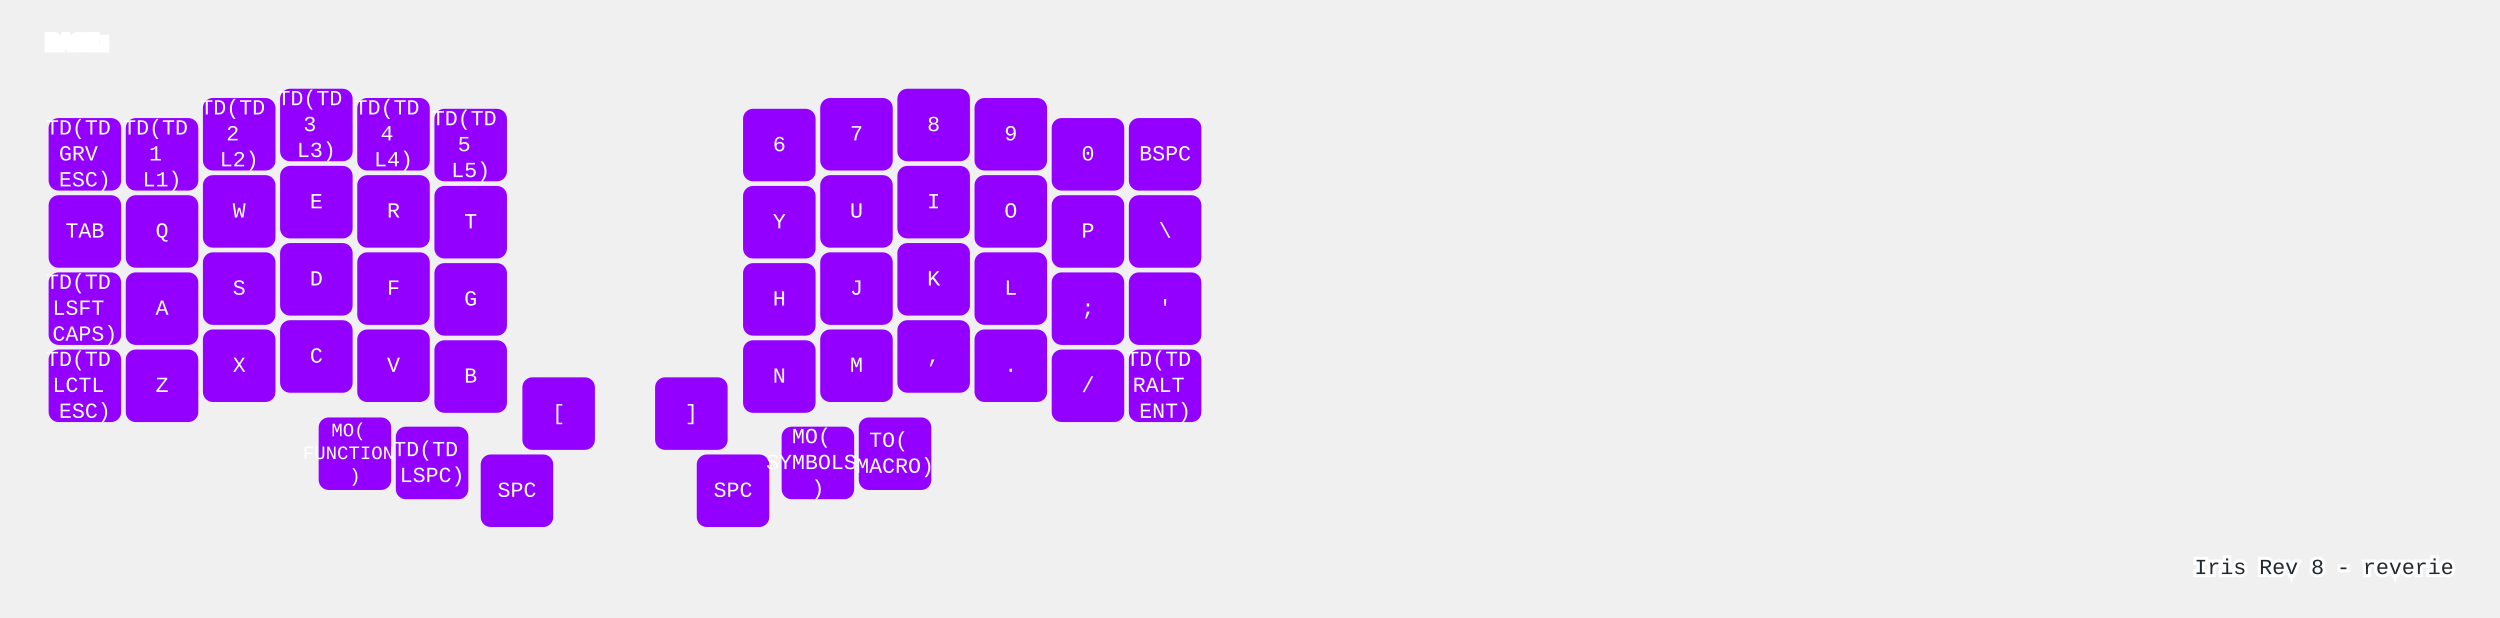
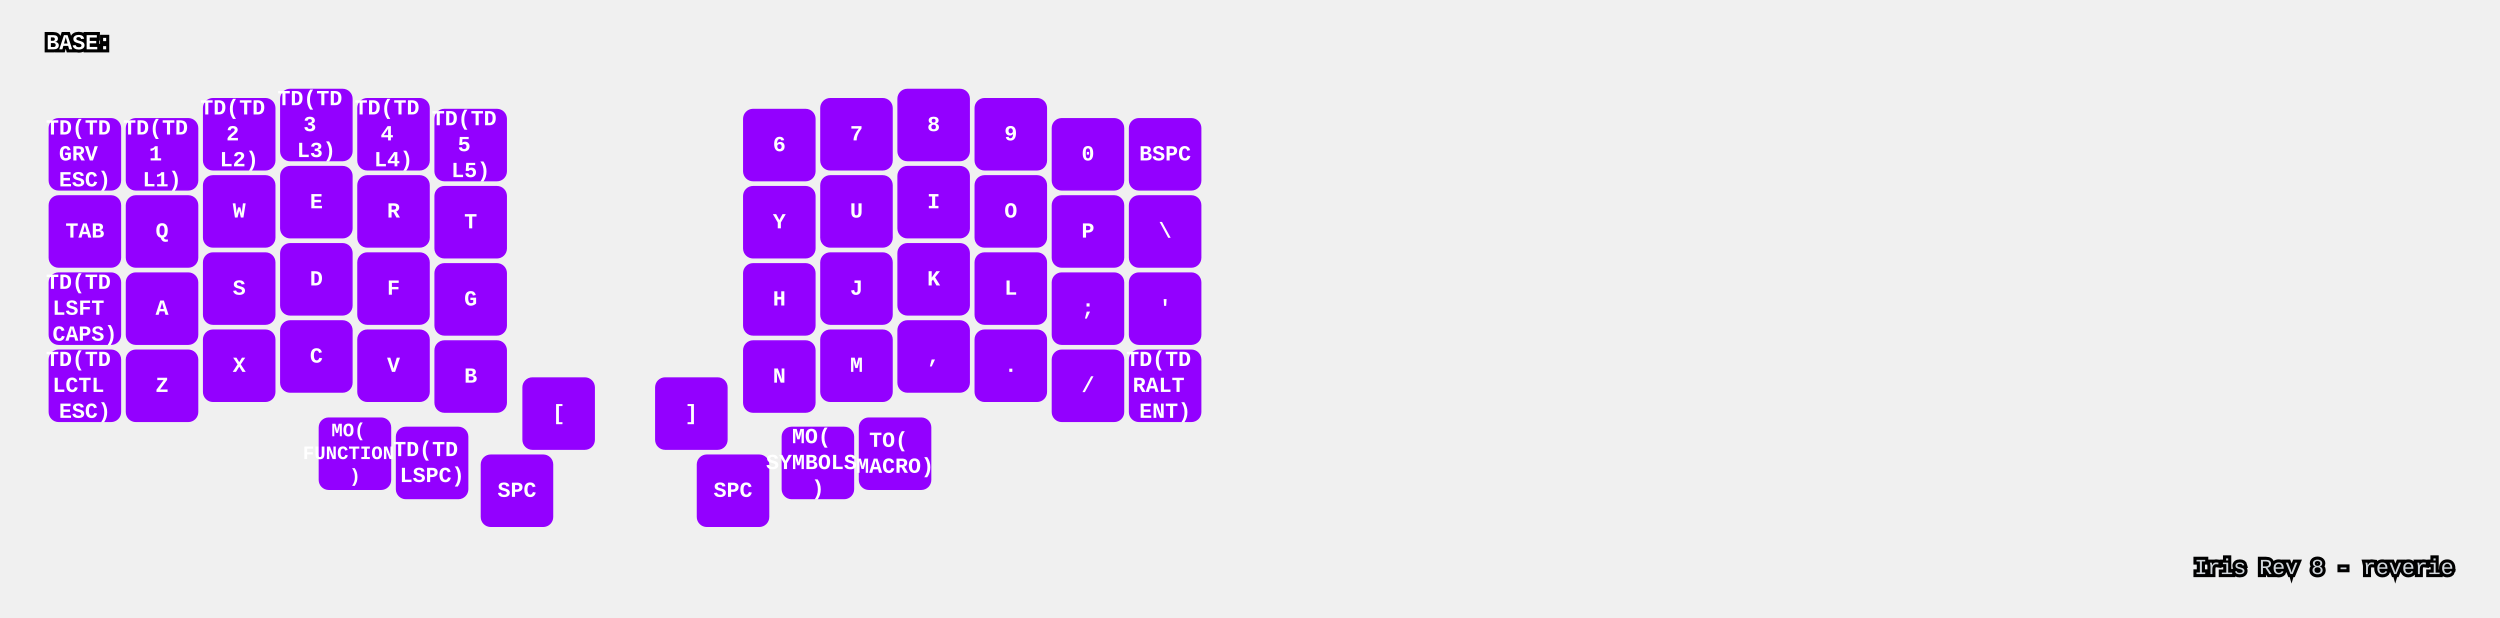
<svg xmlns="http://www.w3.org/2000/svg" width="1620" height="400" viewBox="0 0 1620 400" class="keymap">
  <style>/* inherit to force styles through use tags */
svg path {
    fill: inherit;
}

/* font and background color specifications */
svg.keymap {
    font-family: SFMono-Regular,Consolas,Liberation Mono,Menlo,monospace;
    font-size: 14px;
    font-kerning: normal;
    text-rendering: optimizeLegibility;
    fill: #24292e;
}

/* default key styling */
rect.key {
    fill: #f6f8fa;
}

rect.key, rect.combo {
    stroke: #c9cccf;
    stroke-width: 1;
}

/* default key side styling, only used is draw_key_sides is set */
rect.side {
    filter: brightness(90%);
}

/* color accent for combo boxes */
rect.combo, rect.combo-separate {
    fill: #cdf;
}

/* color accent for held keys */
rect.held, rect.combo.held {
    fill: #fdd;
}

/* color accent for ghost (optional) keys */
rect.ghost, rect.combo.ghost {
    stroke-dasharray: 4, 4;
    stroke-width: 2;
}

text {
    text-anchor: middle;
    dominant-baseline: middle;
}

/* styling for layer labels */
text.label {
    font-weight: bold;
    text-anchor: start;
    stroke: white;
    stroke-width: 4;
    paint-order: stroke;
}

/* styling for optional footer */
text.footer {
    text-anchor: end;
    dominant-baseline: auto;
    stroke: white;
    stroke-width: 4;
    paint-order: stroke;
}

/* styling for combo tap, and key non-tap label text */
text.combo, text.hold, text.shifted, text.left, text.right {
    font-size: 11px;
}

text.hold {
    text-anchor: middle;
    dominant-baseline: auto;
}

text.shifted {
    text-anchor: middle;
    dominant-baseline: hanging;
}

text.left {
    text-anchor: start;
}

text.right {
    text-anchor: end;
}

text.layer-activator {
    text-decoration: underline;
}

/* styling for hold/shifted label text in combo box */
text.combo.hold, text.combo.shifted, text.combo.left, text.combo.right {
    font-size: 8px;
}

/* lighter symbol for transparent keys */
text.trans {
    fill: #7b7e81;
}

/* styling for combo dendrons */
path.combo {
    stroke-width: 1;
    stroke: gray;
    fill: none;
}

/* Start Tabler Icons Cleanup */
/* cannot use height/width with glyphs */
.icon-tabler &gt; path {
    fill: inherit;
    stroke: inherit;
    stroke-width: 2;
}
/* hide tabler's default box */
.icon-tabler &gt; path[stroke="none"][fill="none"] {
    visibility: hidden;
}
/* End Tabler Icons Cleanup */

+ svg.keymap { fill: #d1d6db; }
+ rect.key { fill: #3f4750; }
+ rect.key, rect.combo { stroke: #60666c; }
+ rect.combo, rect.combo-separate { fill: #1f3d7a; }
+ rect.held, rect.combo.held { fill: #854747; }
+ text.label, text.footer { stroke: black; }
+ text.trans { fill: #7e8184; }
+ path.combo { stroke: #7f7f7f; }
+ 
svg.keymap g.layer-BASE rect.key { fill: #9300ff !important; stroke: #9300ff !important; } /* Star Platinum Purple */ 
svg.keymap g.layer-FUNCTION rect.key { fill: #0fee00 !important; stroke: #0fee00 !important; }  /* Squeeze Toy Alien */ 
svg.keymap g.layer-NUMBERS rect.key { fill: #2000ff !important; stroke: #2000ff !important; }  /* Blue Pencil */ 
svg.keymap g.layer-SYMBOLS rect.key { fill: #ff0000 !important; stroke: #ff0000 !important; } /* Red */ 
svg.keymap g.layer-SYSTEM rect.key { fill: #f6ff00 !important; stroke: #f6ff00 !important; } /* Busy Bee */
svg.keymap g.layer-GAMING rect.key { fill: #00fff4 !important; stroke: #00fff4 !important; } /* Turquoise Blue */ 
svg.keymap g.layer-MACRO rect.key { fill: #ff008e !important; stroke: #ff008e !important; } /* Pink Panther */

/* Make transparent keys have reduced opacity */
rect.ghost { 
  fill: #666666 !important; 
  opacity: 0.3 !important; 
}

/* Better contrast for text on colored backgrounds */
+ /* Add new layers here: svg.keymap g.layer-NEWLAYER text { fill: #000000; } */
svg.keymap g.layer-BASE text,
+ svg.keymap g.layer-NUMBERS text,
svg.keymap g.layer-FUNCTION text,
- svg.keymap g.layer-NUMBERS text,
svg.keymap g.layer-SYMBOLS text,
svg.keymap g.layer-SYSTEM text,
svg.keymap g.layer-GAMING text,
svg.keymap g.layer-MACRO text {
  fill: #ffffff !important;
+   font-weight: bold !important;
+   font-size: 14px !important;
}

/* Held/accent keys */
rect.held { 
  fill: #ff6b6b !important; 
  opacity: 0.8 !important; 
}

/* Combo styling */
rect.combo { 
  fill: #4ecdc4 !important; 
  opacity: 0.7 !important; 
}
</style>
  <g transform="translate(30, 0)" class="layer-BASE">
    <text x="0" y="28" class="label" id="BASE">BASE:</text>
    <g transform="translate(0, 56)">
      <g transform="translate(25, 44)" class="key keypos-0">
        <rect rx="6" ry="6" x="-23" y="-23" width="46" height="46" class="key" />
        <text x="0" y="0" class="key tap">
          <tspan x="0" dy="-1.2em">TD(TD</tspan>
          <tspan x="0" dy="1.2em">GRV</tspan>
          <tspan x="0" dy="1.2em">ESC)</tspan>
        </text>
      </g>
      <g transform="translate(75, 44)" class="key keypos-1">
        <rect rx="6" ry="6" x="-23" y="-23" width="46" height="46" class="key" />
        <text x="0" y="0" class="key tap">
          <tspan x="0" dy="-1.2em">TD(TD</tspan>
          <tspan x="0" dy="1.2em">1</tspan>
          <tspan x="0" dy="1.2em">L1)</tspan>
        </text>
      </g>
      <g transform="translate(125, 31)" class="key keypos-2">
        <rect rx="6" ry="6" x="-23" y="-23" width="46" height="46" class="key" />
        <text x="0" y="0" class="key tap">
          <tspan x="0" dy="-1.2em">TD(TD</tspan>
          <tspan x="0" dy="1.2em">2</tspan>
          <tspan x="0" dy="1.2em">L2)</tspan>
        </text>
      </g>
      <g transform="translate(175, 25)" class="key keypos-3">
        <rect rx="6" ry="6" x="-23" y="-23" width="46" height="46" class="key" />
        <text x="0" y="0" class="key tap">
          <tspan x="0" dy="-1.2em">TD(TD</tspan>
          <tspan x="0" dy="1.2em">3</tspan>
          <tspan x="0" dy="1.2em">L3)</tspan>
        </text>
      </g>
      <g transform="translate(225, 31)" class="key keypos-4">
        <rect rx="6" ry="6" x="-23" y="-23" width="46" height="46" class="key" />
        <text x="0" y="0" class="key tap">
          <tspan x="0" dy="-1.2em">TD(TD</tspan>
          <tspan x="0" dy="1.2em">4</tspan>
          <tspan x="0" dy="1.2em">L4)</tspan>
        </text>
      </g>
      <g transform="translate(275, 38)" class="key keypos-5">
        <rect rx="6" ry="6" x="-23" y="-23" width="46" height="46" class="key" />
        <text x="0" y="0" class="key tap">
          <tspan x="0" dy="-1.2em">TD(TD</tspan>
          <tspan x="0" dy="1.2em">5</tspan>
          <tspan x="0" dy="1.2em">L5)</tspan>
        </text>
      </g>
      <g transform="translate(475, 38)" class="key keypos-6">
        <rect rx="6" ry="6" x="-23" y="-23" width="46" height="46" class="key" />
        <text x="0" y="0" class="key tap">6</text>
      </g>
      <g transform="translate(525, 31)" class="key keypos-7">
        <rect rx="6" ry="6" x="-23" y="-23" width="46" height="46" class="key" />
        <text x="0" y="0" class="key tap">7</text>
      </g>
      <g transform="translate(575, 25)" class="key keypos-8">
        <rect rx="6" ry="6" x="-23" y="-23" width="46" height="46" class="key" />
        <text x="0" y="0" class="key tap">8</text>
      </g>
      <g transform="translate(625, 31)" class="key keypos-9">
        <rect rx="6" ry="6" x="-23" y="-23" width="46" height="46" class="key" />
        <text x="0" y="0" class="key tap">9</text>
      </g>
      <g transform="translate(675, 44)" class="key keypos-10">
        <rect rx="6" ry="6" x="-23" y="-23" width="46" height="46" class="key" />
        <text x="0" y="0" class="key tap">0</text>
      </g>
      <g transform="translate(725, 44)" class="key keypos-11">
        <rect rx="6" ry="6" x="-23" y="-23" width="46" height="46" class="key" />
        <text x="0" y="0" class="key tap">BSPC</text>
      </g>
      <g transform="translate(25, 94)" class="key keypos-12">
        <rect rx="6" ry="6" x="-23" y="-23" width="46" height="46" class="key" />
        <text x="0" y="0" class="key tap">TAB</text>
      </g>
      <g transform="translate(75, 94)" class="key keypos-13">
        <rect rx="6" ry="6" x="-23" y="-23" width="46" height="46" class="key" />
        <text x="0" y="0" class="key tap">Q</text>
      </g>
      <g transform="translate(125, 81)" class="key keypos-14">
        <rect rx="6" ry="6" x="-23" y="-23" width="46" height="46" class="key" />
        <text x="0" y="0" class="key tap">W</text>
      </g>
      <g transform="translate(175, 75)" class="key keypos-15">
        <rect rx="6" ry="6" x="-23" y="-23" width="46" height="46" class="key" />
        <text x="0" y="0" class="key tap">E</text>
      </g>
      <g transform="translate(225, 81)" class="key keypos-16">
        <rect rx="6" ry="6" x="-23" y="-23" width="46" height="46" class="key" />
        <text x="0" y="0" class="key tap">R</text>
      </g>
      <g transform="translate(275, 88)" class="key keypos-17">
        <rect rx="6" ry="6" x="-23" y="-23" width="46" height="46" class="key" />
        <text x="0" y="0" class="key tap">T</text>
      </g>
      <g transform="translate(475, 88)" class="key keypos-18">
        <rect rx="6" ry="6" x="-23" y="-23" width="46" height="46" class="key" />
        <text x="0" y="0" class="key tap">Y</text>
      </g>
      <g transform="translate(525, 81)" class="key keypos-19">
        <rect rx="6" ry="6" x="-23" y="-23" width="46" height="46" class="key" />
        <text x="0" y="0" class="key tap">U</text>
      </g>
      <g transform="translate(575, 75)" class="key keypos-20">
        <rect rx="6" ry="6" x="-23" y="-23" width="46" height="46" class="key" />
        <text x="0" y="0" class="key tap">I</text>
      </g>
      <g transform="translate(625, 81)" class="key keypos-21">
        <rect rx="6" ry="6" x="-23" y="-23" width="46" height="46" class="key" />
        <text x="0" y="0" class="key tap">O</text>
      </g>
      <g transform="translate(675, 94)" class="key keypos-22">
        <rect rx="6" ry="6" x="-23" y="-23" width="46" height="46" class="key" />
        <text x="0" y="0" class="key tap">P</text>
      </g>
      <g transform="translate(725, 94)" class="key keypos-23">
        <rect rx="6" ry="6" x="-23" y="-23" width="46" height="46" class="key" />
        <text x="0" y="0" class="key tap">\</text>
      </g>
      <g transform="translate(25, 144)" class="key keypos-24">
        <rect rx="6" ry="6" x="-23" y="-23" width="46" height="46" class="key" />
        <text x="0" y="0" class="key tap">
          <tspan x="0" dy="-1.2em">TD(TD</tspan>
          <tspan x="0" dy="1.2em">LSFT</tspan>
          <tspan x="0" dy="1.2em">CAPS)</tspan>
        </text>
      </g>
      <g transform="translate(75, 144)" class="key keypos-25">
        <rect rx="6" ry="6" x="-23" y="-23" width="46" height="46" class="key" />
        <text x="0" y="0" class="key tap">A</text>
      </g>
      <g transform="translate(125, 131)" class="key keypos-26">
        <rect rx="6" ry="6" x="-23" y="-23" width="46" height="46" class="key" />
        <text x="0" y="0" class="key tap">S</text>
      </g>
      <g transform="translate(175, 125)" class="key keypos-27">
        <rect rx="6" ry="6" x="-23" y="-23" width="46" height="46" class="key" />
        <text x="0" y="0" class="key tap">D</text>
      </g>
      <g transform="translate(225, 131)" class="key keypos-28">
        <rect rx="6" ry="6" x="-23" y="-23" width="46" height="46" class="key" />
        <text x="0" y="0" class="key tap">F</text>
      </g>
      <g transform="translate(275, 138)" class="key keypos-29">
        <rect rx="6" ry="6" x="-23" y="-23" width="46" height="46" class="key" />
        <text x="0" y="0" class="key tap">G</text>
      </g>
      <g transform="translate(475, 138)" class="key keypos-30">
        <rect rx="6" ry="6" x="-23" y="-23" width="46" height="46" class="key" />
        <text x="0" y="0" class="key tap">H</text>
      </g>
      <g transform="translate(525, 131)" class="key keypos-31">
        <rect rx="6" ry="6" x="-23" y="-23" width="46" height="46" class="key" />
        <text x="0" y="0" class="key tap">J</text>
      </g>
      <g transform="translate(575, 125)" class="key keypos-32">
        <rect rx="6" ry="6" x="-23" y="-23" width="46" height="46" class="key" />
        <text x="0" y="0" class="key tap">K</text>
      </g>
      <g transform="translate(625, 131)" class="key keypos-33">
        <rect rx="6" ry="6" x="-23" y="-23" width="46" height="46" class="key" />
        <text x="0" y="0" class="key tap">L</text>
      </g>
      <g transform="translate(675, 144)" class="key keypos-34">
        <rect rx="6" ry="6" x="-23" y="-23" width="46" height="46" class="key" />
        <text x="0" y="0" class="key tap">;</text>
      </g>
      <g transform="translate(725, 144)" class="key keypos-35">
        <rect rx="6" ry="6" x="-23" y="-23" width="46" height="46" class="key" />
        <text x="0" y="0" class="key tap">'</text>
      </g>
      <g transform="translate(25, 194)" class="key keypos-36">
        <rect rx="6" ry="6" x="-23" y="-23" width="46" height="46" class="key" />
        <text x="0" y="0" class="key tap">
          <tspan x="0" dy="-1.2em">TD(TD</tspan>
          <tspan x="0" dy="1.2em">LCTL</tspan>
          <tspan x="0" dy="1.2em">ESC)</tspan>
        </text>
      </g>
      <g transform="translate(75, 194)" class="key keypos-37">
        <rect rx="6" ry="6" x="-23" y="-23" width="46" height="46" class="key" />
        <text x="0" y="0" class="key tap">Z</text>
      </g>
      <g transform="translate(125, 181)" class="key keypos-38">
        <rect rx="6" ry="6" x="-23" y="-23" width="46" height="46" class="key" />
        <text x="0" y="0" class="key tap">X</text>
      </g>
      <g transform="translate(175, 175)" class="key keypos-39">
        <rect rx="6" ry="6" x="-23" y="-23" width="46" height="46" class="key" />
        <text x="0" y="0" class="key tap">C</text>
      </g>
      <g transform="translate(225, 181)" class="key keypos-40">
        <rect rx="6" ry="6" x="-23" y="-23" width="46" height="46" class="key" />
        <text x="0" y="0" class="key tap">V</text>
      </g>
      <g transform="translate(275, 188)" class="key keypos-41">
        <rect rx="6" ry="6" x="-23" y="-23" width="46" height="46" class="key" />
        <text x="0" y="0" class="key tap">B</text>
      </g>
      <g transform="translate(332, 212)" class="key keypos-42">
        <rect rx="6" ry="6" x="-23" y="-23" width="46" height="46" class="key" />
        <text x="0" y="0" class="key tap">[</text>
      </g>
      <g transform="translate(418, 212)" class="key keypos-43">
        <rect rx="6" ry="6" x="-23" y="-23" width="46" height="46" class="key" />
        <text x="0" y="0" class="key tap">]</text>
      </g>
      <g transform="translate(475, 188)" class="key keypos-44">
        <rect rx="6" ry="6" x="-23" y="-23" width="46" height="46" class="key" />
        <text x="0" y="0" class="key tap">N</text>
      </g>
      <g transform="translate(525, 181)" class="key keypos-45">
        <rect rx="6" ry="6" x="-23" y="-23" width="46" height="46" class="key" />
        <text x="0" y="0" class="key tap">M</text>
      </g>
      <g transform="translate(575, 175)" class="key keypos-46">
        <rect rx="6" ry="6" x="-23" y="-23" width="46" height="46" class="key" />
        <text x="0" y="0" class="key tap">,</text>
      </g>
      <g transform="translate(625, 181)" class="key keypos-47">
        <rect rx="6" ry="6" x="-23" y="-23" width="46" height="46" class="key" />
        <text x="0" y="0" class="key tap">.</text>
      </g>
      <g transform="translate(675, 194)" class="key keypos-48">
        <rect rx="6" ry="6" x="-23" y="-23" width="46" height="46" class="key" />
        <text x="0" y="0" class="key tap">/</text>
      </g>
      <g transform="translate(725, 194)" class="key keypos-49">
        <rect rx="6" ry="6" x="-23" y="-23" width="46" height="46" class="key" />
        <text x="0" y="0" class="key tap">
          <tspan x="0" dy="-1.2em">TD(TD</tspan>
          <tspan x="0" dy="1.2em">RALT</tspan>
          <tspan x="0" dy="1.2em">ENT)</tspan>
        </text>
      </g>
      <g transform="translate(200, 238)" class="key keypos-50">
        <rect rx="6" ry="6" x="-23" y="-23" width="46" height="46" class="key" />
        <text x="0" y="0" class="key tap">
          <tspan x="0" dy="-1.2em" style="font-size: 88%">MO(</tspan>
          <tspan x="0" dy="1.2em" style="font-size: 88%">FUNCTION</tspan>
          <tspan x="0" dy="1.2em" style="font-size: 88%">)</tspan>
        </text>
      </g>
      <g transform="translate(250, 244)" class="key keypos-51">
        <rect rx="6" ry="6" x="-23" y="-23" width="46" height="46" class="key" />
        <text x="0" y="0" class="key tap">
          <tspan x="0" dy="-0.6em">TD(TD</tspan>
          <tspan x="0" dy="1.2em">LSPC)</tspan>
        </text>
      </g>
      <g transform="translate(305, 262)" class="key keypos-52">
        <rect rx="6" ry="6" x="-23" y="-23" width="46" height="46" class="key" />
        <text x="0" y="0" class="key tap">SPC</text>
      </g>
      <g transform="translate(445, 262)" class="key keypos-53">
        <rect rx="6" ry="6" x="-23" y="-23" width="46" height="46" class="key" />
        <text x="0" y="0" class="key tap">SPC</text>
      </g>
      <g transform="translate(500, 244)" class="key keypos-54">
        <rect rx="6" ry="6" x="-23" y="-23" width="46" height="46" class="key" />
        <text x="0" y="0" class="key tap">
          <tspan x="0" dy="-1.2em">MO(</tspan>
          <tspan x="0" dy="1.2em">SYMBOLS</tspan>
          <tspan x="0" dy="1.2em">)</tspan>
        </text>
      </g>
      <g transform="translate(550, 238)" class="key keypos-55">
        <rect rx="6" ry="6" x="-23" y="-23" width="46" height="46" class="key" />
        <text x="0" y="0" class="key tap">
          <tspan x="0" dy="-0.6em">TO(</tspan>
          <tspan x="0" dy="1.2em">MACRO)</tspan>
        </text>
      </g>
    </g>
  </g>
  <text x="1590.0" y="372.0" class="footer">Iris Rev 8 - reverie</text>
</svg>
